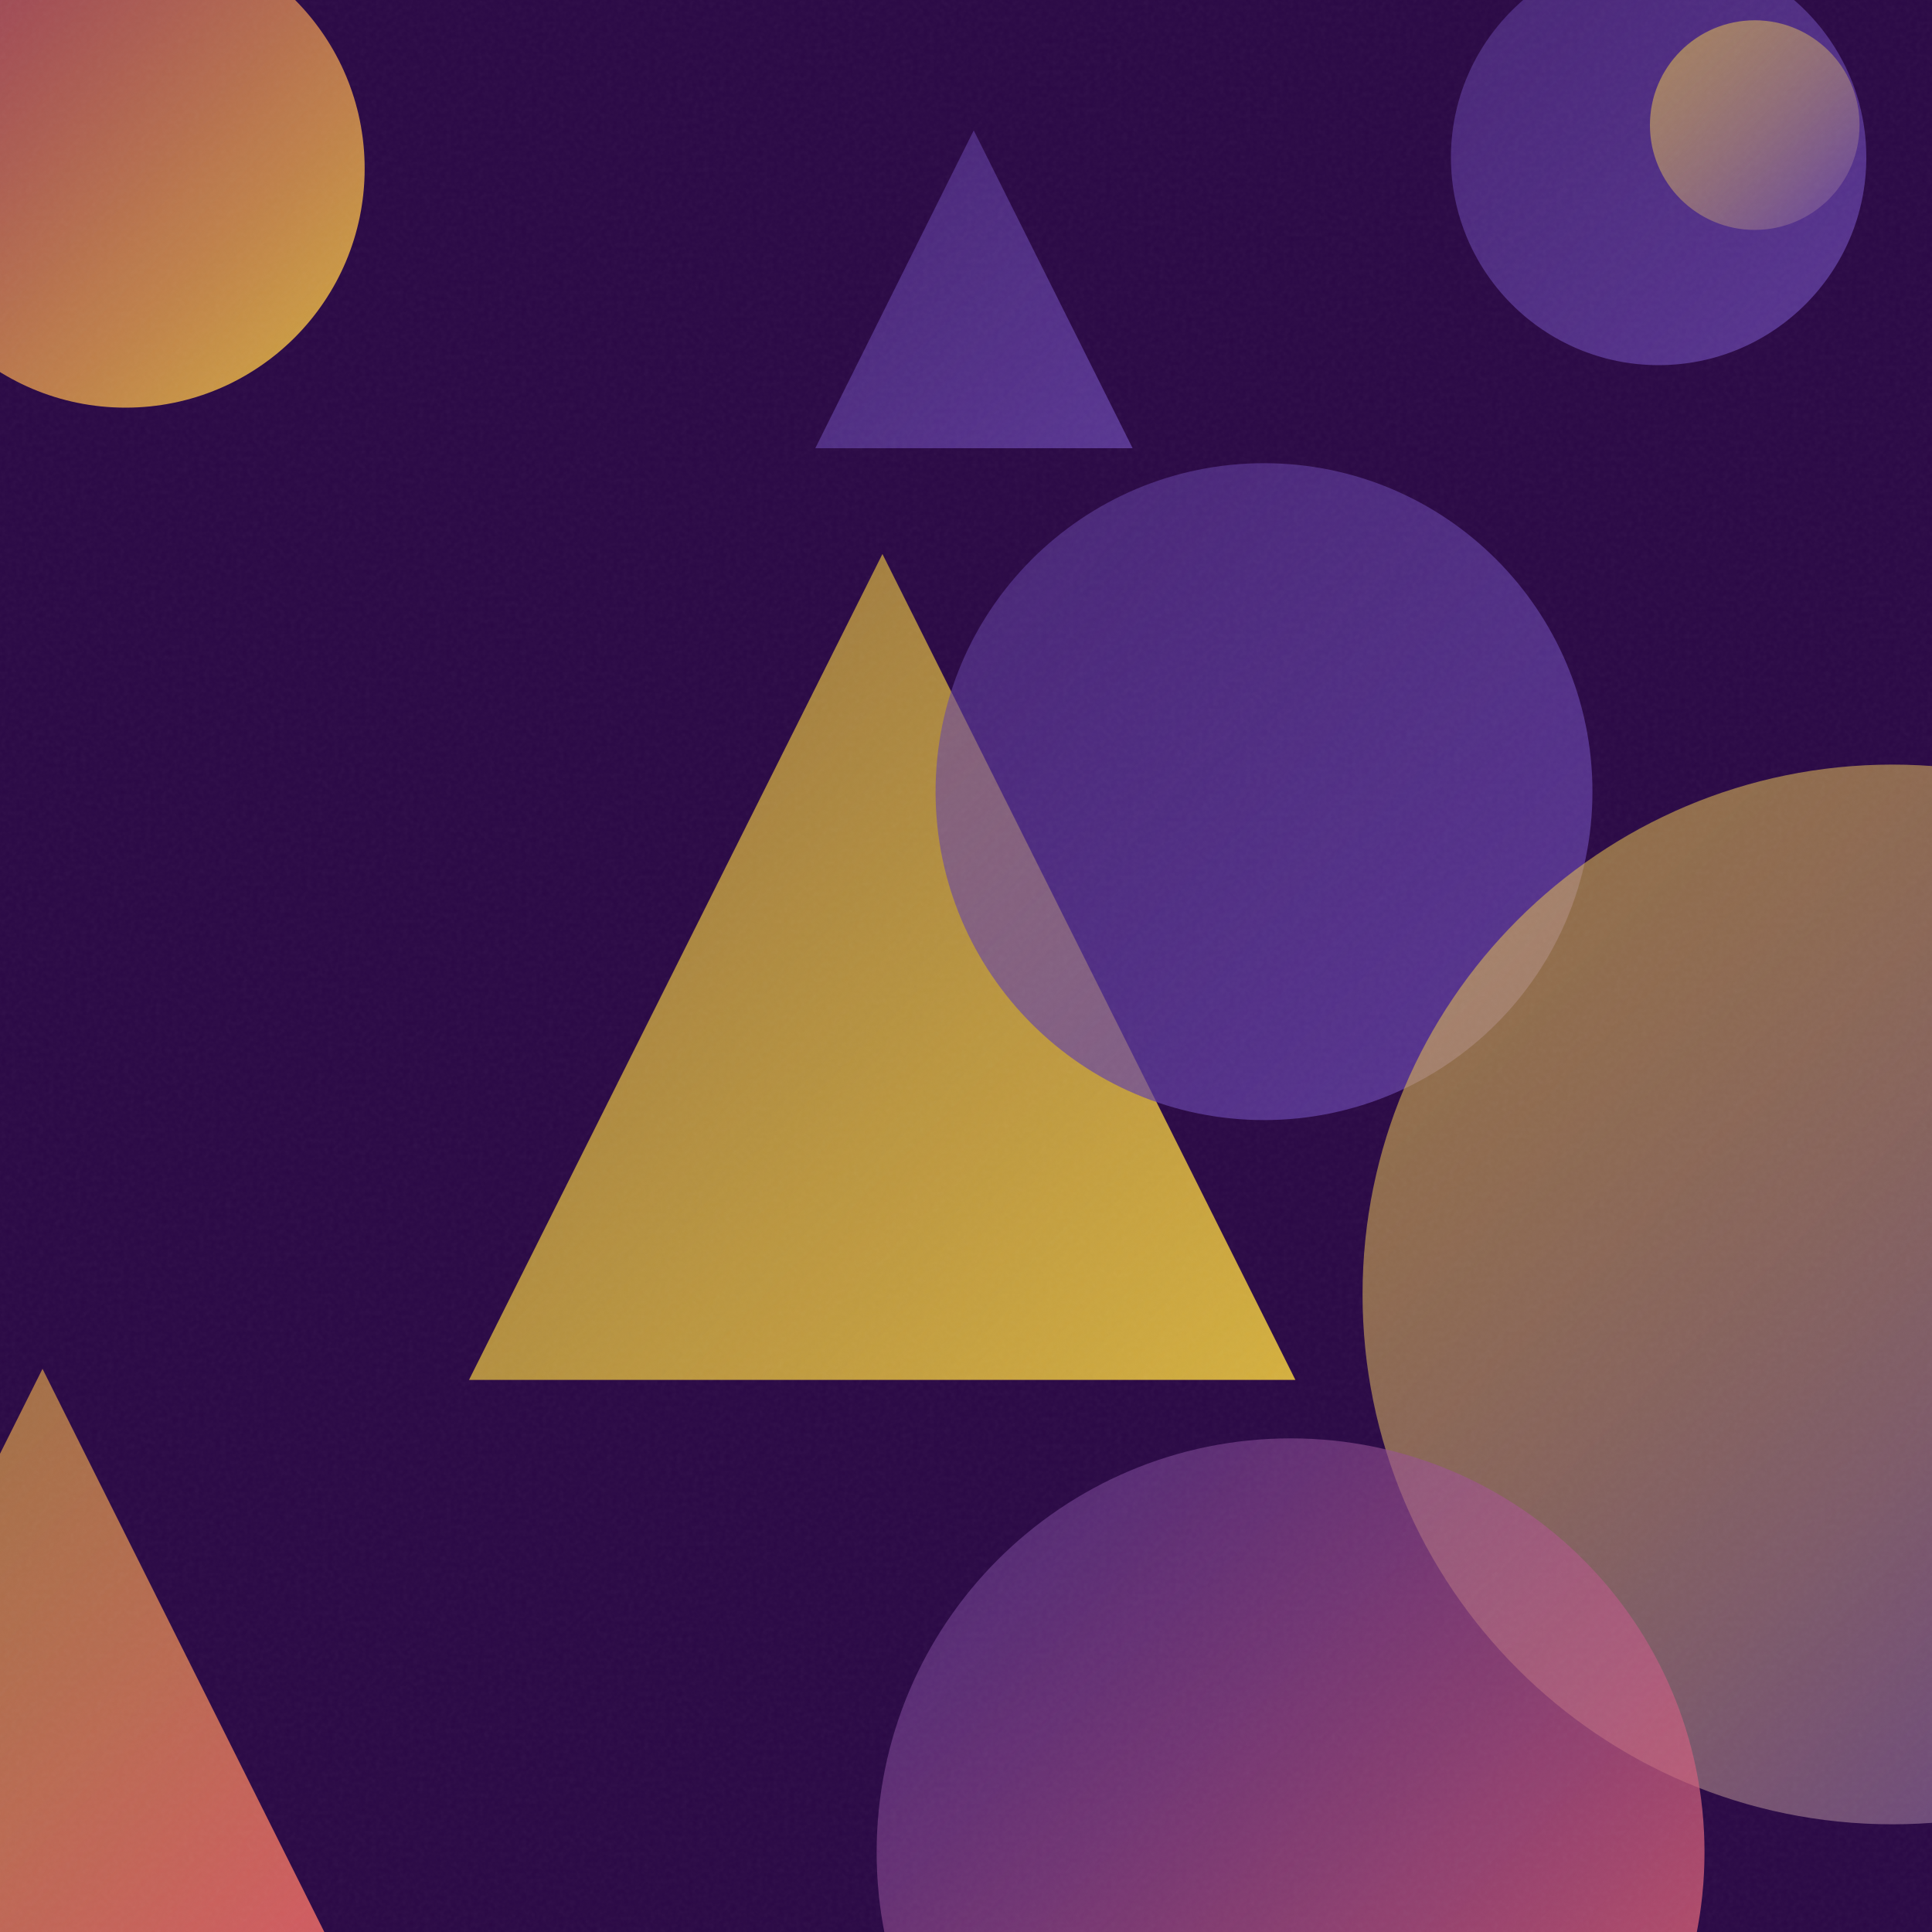
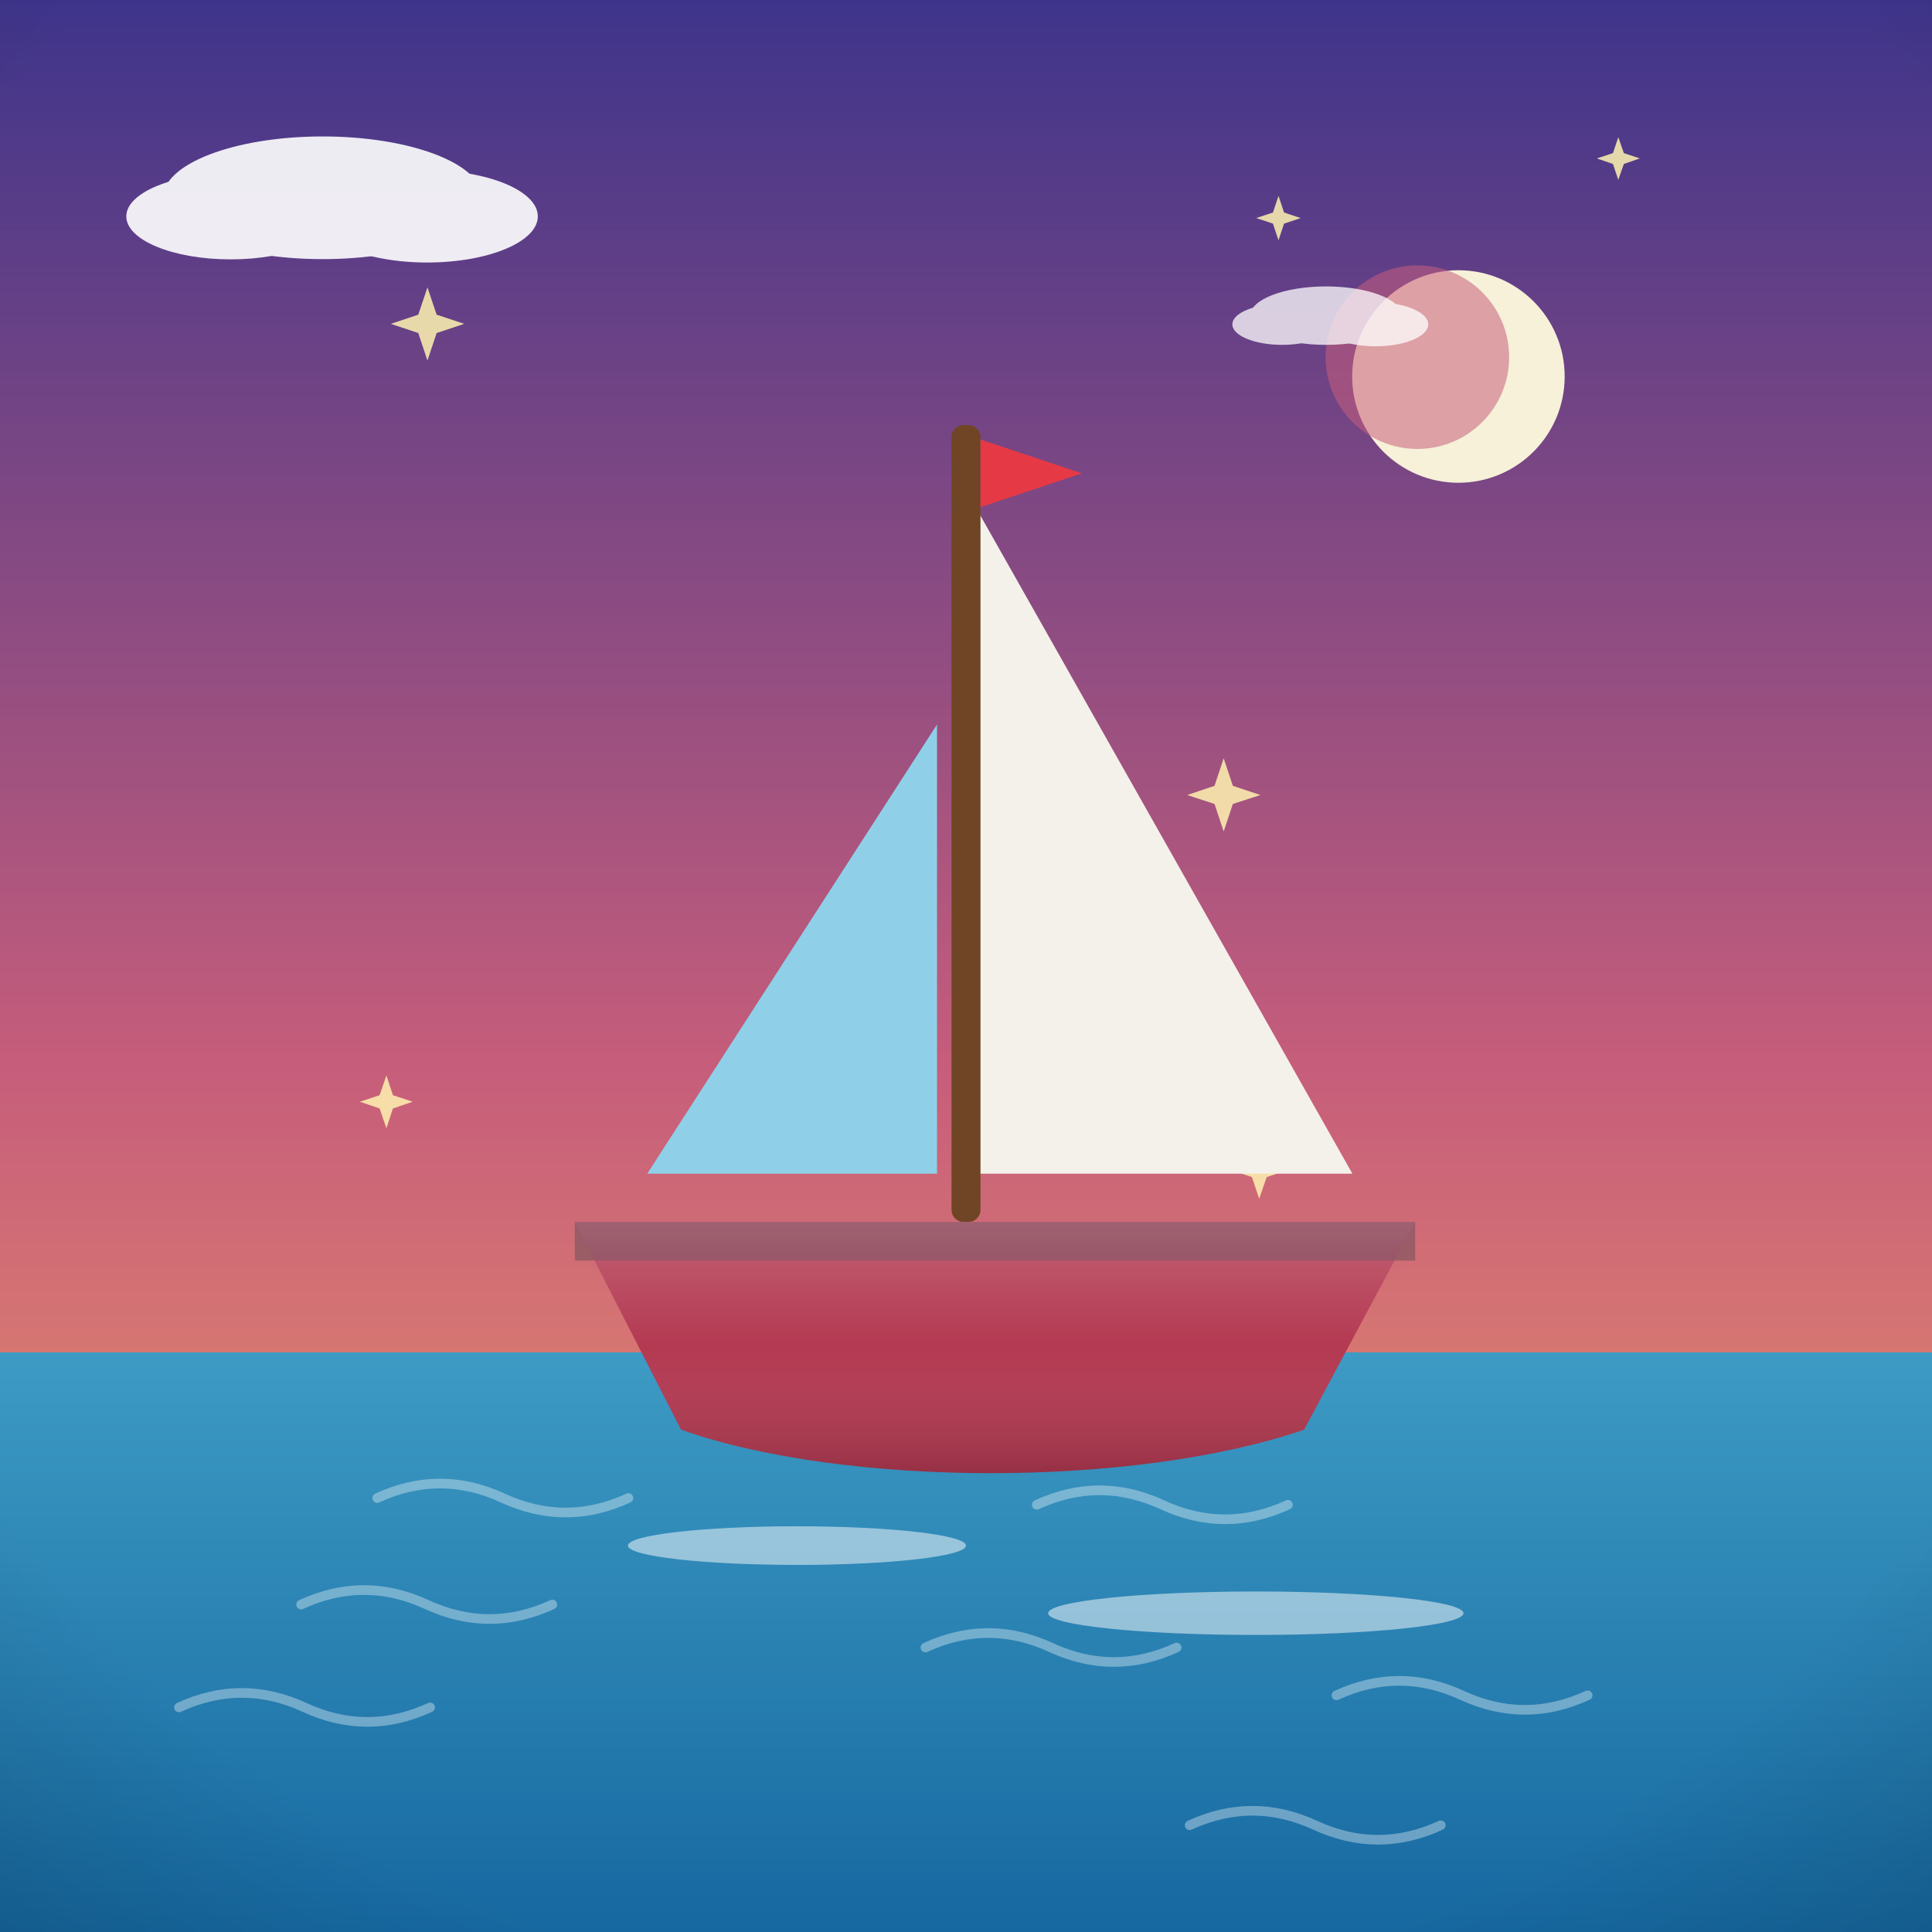
- <svg xmlns="http://www.w3.org/2000/svg" viewBox="0 0 400 400">
+ <svg xmlns="http://www.w3.org/2000/svg" viewBox="0 0 800 800">
  <defs>
-     <linearGradient id="g0" x1="97.1" y1="114.7" x2="268.2" y2="285.7" gradientUnits="userSpaceOnUse">
-       <stop offset="0" stop-color="#FFD93D" stop-opacity="0.5" />
-       <stop offset="1" stop-color="#FFD93D" stop-opacity="0.8" />
+     <linearGradient id="sky" x1="0" y1="0" x2="0" y2="1">
+       <stop offset="0" stop-color="#3d348b" />
+       <stop offset="0.55" stop-color="#c65d7b" />
+       <stop offset="1" stop-color="#f6a860" />
    </linearGradient>
-     <linearGradient id="g1" x1="193.8" y1="95.9" x2="329.7" y2="231.8" gradientUnits="userSpaceOnUse">
-       <stop offset="0" stop-color="#6441A5" stop-opacity="0.5" />
-       <stop offset="1" stop-color="#6441A5" stop-opacity="0.8" />
+     <radialGradient id="sunG" cx="0.38" cy="0.35" r="0.9">
+       <stop offset="0" stop-color="#fff3b0" />
+       <stop offset="1" stop-color="#ffb703" />
+     </radialGradient>
+     <linearGradient id="ground" x1="0" y1="0" x2="0" y2="1">
+       <stop offset="0" stop-color="#69b06f" />
+       <stop offset="1" stop-color="#3c7a44" />
    </linearGradient>
-     <linearGradient id="g2" x1="-23.4" y1="-14.5" x2="75.5" y2="84.4" gradientUnits="userSpaceOnUse">
-       <stop offset="0" stop-color="#FF6B6B" stop-opacity="0.5" />
-       <stop offset="1" stop-color="#FFD93D" stop-opacity="0.8" />
+     <linearGradient id="sea" x1="0" y1="0" x2="0" y2="1">
+       <stop offset="0" stop-color="#3d9bc4" />
+       <stop offset="1" stop-color="#1668a0" />
    </linearGradient>
-     <linearGradient id="g3" x1="-54.6" y1="283.4" x2="72.2" y2="410.1" gradientUnits="userSpaceOnUse">
-       <stop offset="0" stop-color="#FFD93D" stop-opacity="0.5" />
-       <stop offset="1" stop-color="#FF6B6B" stop-opacity="0.8" />
+     <linearGradient id="shade" x1="0" y1="0" x2="0" y2="1">
+       <stop offset="0" stop-color="#ffffff" stop-opacity="0.20" />
+       <stop offset="0.5" stop-color="#ffffff" stop-opacity="0" />
+       <stop offset="1" stop-color="#000000" stop-opacity="0.16" />
    </linearGradient>
-     <linearGradient id="g4" x1="300.4" y1="-10.4" x2="386.4" y2="75.6" gradientUnits="userSpaceOnUse">
-       <stop offset="0" stop-color="#6441A5" stop-opacity="0.5" />
-       <stop offset="1" stop-color="#6441A5" stop-opacity="0.8" />
-     </linearGradient>
-     <linearGradient id="g5" x1="341.5" y1="4.2" x2="385.0" y2="47.6" gradientUnits="userSpaceOnUse">
-       <stop offset="0" stop-color="#FFD93D" stop-opacity="0.5" />
-       <stop offset="1" stop-color="#6441A5" stop-opacity="0.8" />
-     </linearGradient>
-     <linearGradient id="g6" x1="168.8" y1="27.0" x2="234.5" y2="92.8" gradientUnits="userSpaceOnUse">
-       <stop offset="0" stop-color="#6441A5" stop-opacity="0.5" />
-       <stop offset="1" stop-color="#6441A5" stop-opacity="0.8" />
-     </linearGradient>
-     <linearGradient id="g7" x1="282.1" y1="158.3" x2="501.5" y2="377.7" gradientUnits="userSpaceOnUse">
-       <stop offset="0" stop-color="#FFD93D" stop-opacity="0.5" />
-       <stop offset="1" stop-color="#6441A5" stop-opacity="0.8" />
-     </linearGradient>
-     <linearGradient id="g8" x1="181.5" y1="297.8" x2="352.9" y2="469.2" gradientUnits="userSpaceOnUse">
-       <stop offset="0" stop-color="#6441A5" stop-opacity="0.5" />
-       <stop offset="1" stop-color="#FF6B6B" stop-opacity="0.8" />
-     </linearGradient>
-     <filter id="n">
-       <feTurbulence type="fractalNoise" baseFrequency="0.9" numOctaves="2" stitchTiles="stitch" />
-       <feColorMatrix type="saturate" values="0" />
-     </filter>
+     <radialGradient id="vig" cx="0.5" cy="0.42" r="0.85">
+       <stop offset="0.72" stop-color="#000000" stop-opacity="0" />
+       <stop offset="1" stop-color="#000000" stop-opacity="0.20" />
+     </radialGradient>
  </defs>
-   <rect width="400" height="400" fill="#2a0845" />
-   <path d="M 182.7 114.7 L 268.2 285.7 L 97.1 285.7 Z" fill="url(#g0)" />
-   <circle cx="261.7" cy="163.9" r="68.0" fill="url(#g1)" />
-   <circle cx="26.0" cy="34.9" r="49.5" fill="url(#g2)" />
-   <path d="M 8.8 283.4 L 72.2 410.1 L -54.6 410.1 Z" fill="url(#g3)" />
-   <circle cx="343.4" cy="32.6" r="43.0" fill="url(#g4)" />
-   <circle cx="363.3" cy="25.9" r="21.7" fill="url(#g5)" />
-   <path d="M 201.6 27.0 L 234.5 92.8 L 168.8 92.8 Z" fill="url(#g6)" />
-   <circle cx="391.8" cy="268.0" r="109.7" fill="url(#g7)" />
-   <circle cx="267.2" cy="383.5" r="85.7" fill="url(#g8)" />
-   <rect width="400" height="400" filter="url(#n)" opacity="0.05" />
+   <rect width="800" height="800" fill="url(#sky)" />
+   <circle cx="603.9" cy="155.9" r="44" fill="#f6f1d8" />
+   <circle cx="586.9" cy="147.9" r="38" fill="#c65d7b" opacity="0.55" />
+   <g fill="#ffffff" opacity="0.9">
+     <ellipse cx="133.6" cy="81.9" rx="66.1" ry="25.4" />
+     <ellipse cx="95.5" cy="89.6" rx="43.2" ry="17.8" />
+     <ellipse cx="176.9" cy="89.6" rx="45.8" ry="19.1" />
+   </g>
+   <g fill="#ffffff" opacity="0.75">
+     <ellipse cx="549.1" cy="130.7" rx="31.4" ry="12.1" />
+     <ellipse cx="530.9" cy="134.3" rx="20.6" ry="8.5" />
+     <ellipse cx="569.6" cy="134.3" rx="21.8" ry="9.1" />
+   </g>
+   <rect y="560" width="800" height="240" fill="url(#sea)" />
+   <path d="M 156.2 620.3 q 26 -12 52 0 q 26 12 52 0" fill="none" stroke="#ffffff" stroke-width="4" stroke-linecap="round" opacity="0.35" />
+   <path d="M 492.6 755.8 q 26 -12 52 0 q 26 12 52 0" fill="none" stroke="#ffffff" stroke-width="4" stroke-linecap="round" opacity="0.35" />
+   <path d="M 124.7 664.4 q 26 -12 52 0 q 26 12 52 0" fill="none" stroke="#ffffff" stroke-width="4" stroke-linecap="round" opacity="0.35" />
+   <path d="M 553.4 702 q 26 -12 52 0 q 26 12 52 0" fill="none" stroke="#ffffff" stroke-width="4" stroke-linecap="round" opacity="0.35" />
+   <path d="M 74.1 707 q 26 -12 52 0 q 26 12 52 0" fill="none" stroke="#ffffff" stroke-width="4" stroke-linecap="round" opacity="0.35" />
+   <path d="M 429.3 623.1 q 26 -12 52 0 q 26 12 52 0" fill="none" stroke="#ffffff" stroke-width="4" stroke-linecap="round" opacity="0.35" />
+   <path d="M 383.2 682.2 q 26 -12 52 0 q 26 12 52 0" fill="none" stroke="#ffffff" stroke-width="4" stroke-linecap="round" opacity="0.35" />
+   <path d="M 160 445.3 L 162.7 453.5 L 170.9 456.2 L 162.7 459 L 160 467.2 L 157.2 459 L 149 456.2 L 157.2 453.5 Z" fill="#fff3b0" opacity="0.85" />
+   <path d="M 177 119 L 180.8 130.3 L 192.2 134.1 L 180.8 137.9 L 177 149.3 L 173.2 137.9 L 161.8 134.1 L 173.2 130.3 Z" fill="#fff3b0" opacity="0.85" />
+   <path d="M 529.4 81.1 L 531.7 88 L 538.6 90.3 L 531.7 92.6 L 529.4 99.5 L 527.1 92.6 L 520.2 90.3 L 527.1 88 Z" fill="#fff3b0" opacity="0.85" />
+   <path d="M 506.7 314 L 510.5 325.4 L 521.9 329.2 L 510.5 332.9 L 506.7 344.3 L 502.9 332.9 L 491.6 329.2 L 502.9 325.4 Z" fill="#fff3b0" opacity="0.85" />
+   <path d="M 670.1 56.8 L 672.4 63.4 L 679 65.6 L 672.4 67.9 L 670.1 74.5 L 667.9 67.9 L 661.2 65.6 L 667.9 63.4 Z" fill="#fff3b0" opacity="0.85" />
+   <path d="M 521.4 472.4 L 524.5 481.4 L 533.5 484.4 L 524.5 487.4 L 521.4 496.4 L 518.4 487.4 L 509.4 484.4 L 518.4 481.4 Z" fill="#fff3b0" opacity="0.85" />
+   <g transform="translate(400 0) scale(1 1) translate(-400 0)">
+     <path d="M404 210 L 404 486 L 560 486 Z" fill="#f4f1ea" />
+     <path d="M388 300 L 388 486 L 268 486 Z" fill="#8fd0e8" />
+     <rect x="394" y="176" width="12" height="330" rx="5" fill="#6f4525" />
+     <path d="M406 182 L 448 196 L 406 210 Z" fill="#e63946" />
+     <path d="M238 506 L 586 506 L 540 592 C 470 616 350 616 282 592 Z" fill="#b33951" />
+     <rect x="238" y="506" width="348" height="16" fill="#37404a" opacity="0.35" />
+     <path d="M238 506 L 586 506 L 540 592 C 470 616 350 616 282 592 Z" fill="url(#shade)" />
+     <g fill="#ffffff" opacity="0.5">
+       <ellipse cx="330" cy="640" rx="70" ry="8" />
+       <ellipse cx="520" cy="668" rx="86" ry="9" />
+     </g>
+   </g>
+   <rect width="800" height="800" fill="url(#vig)" />
</svg>
